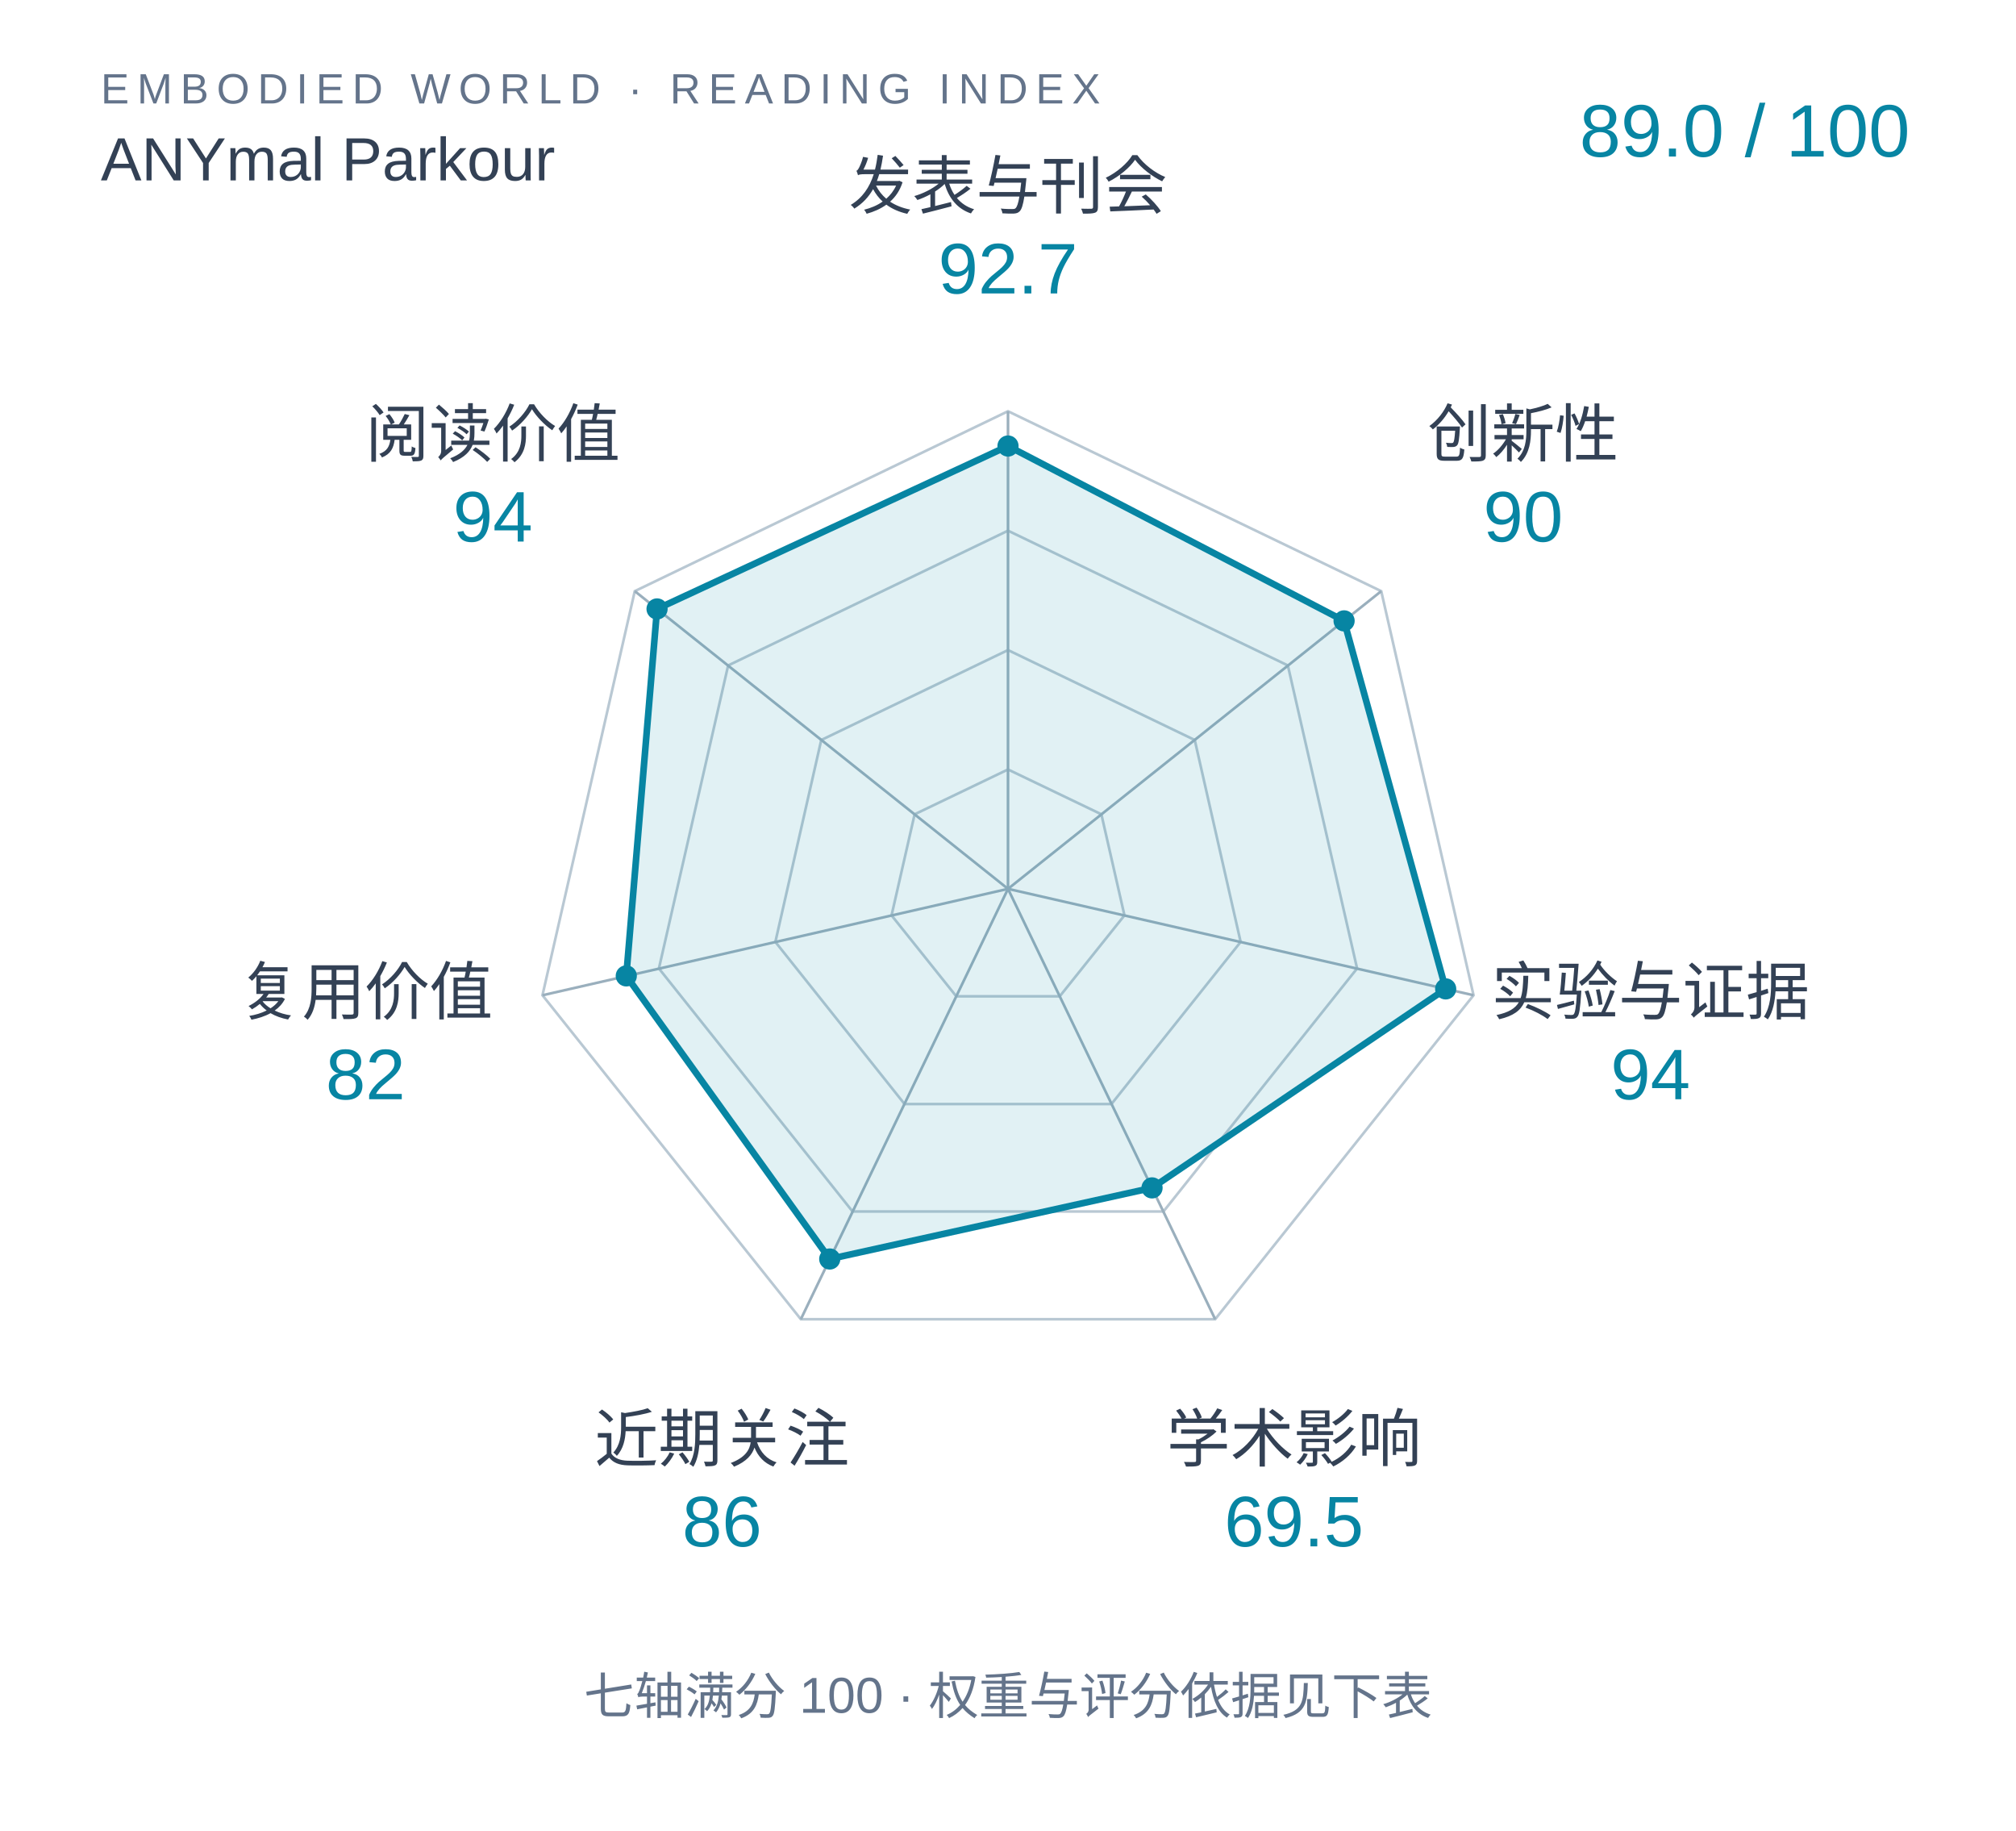
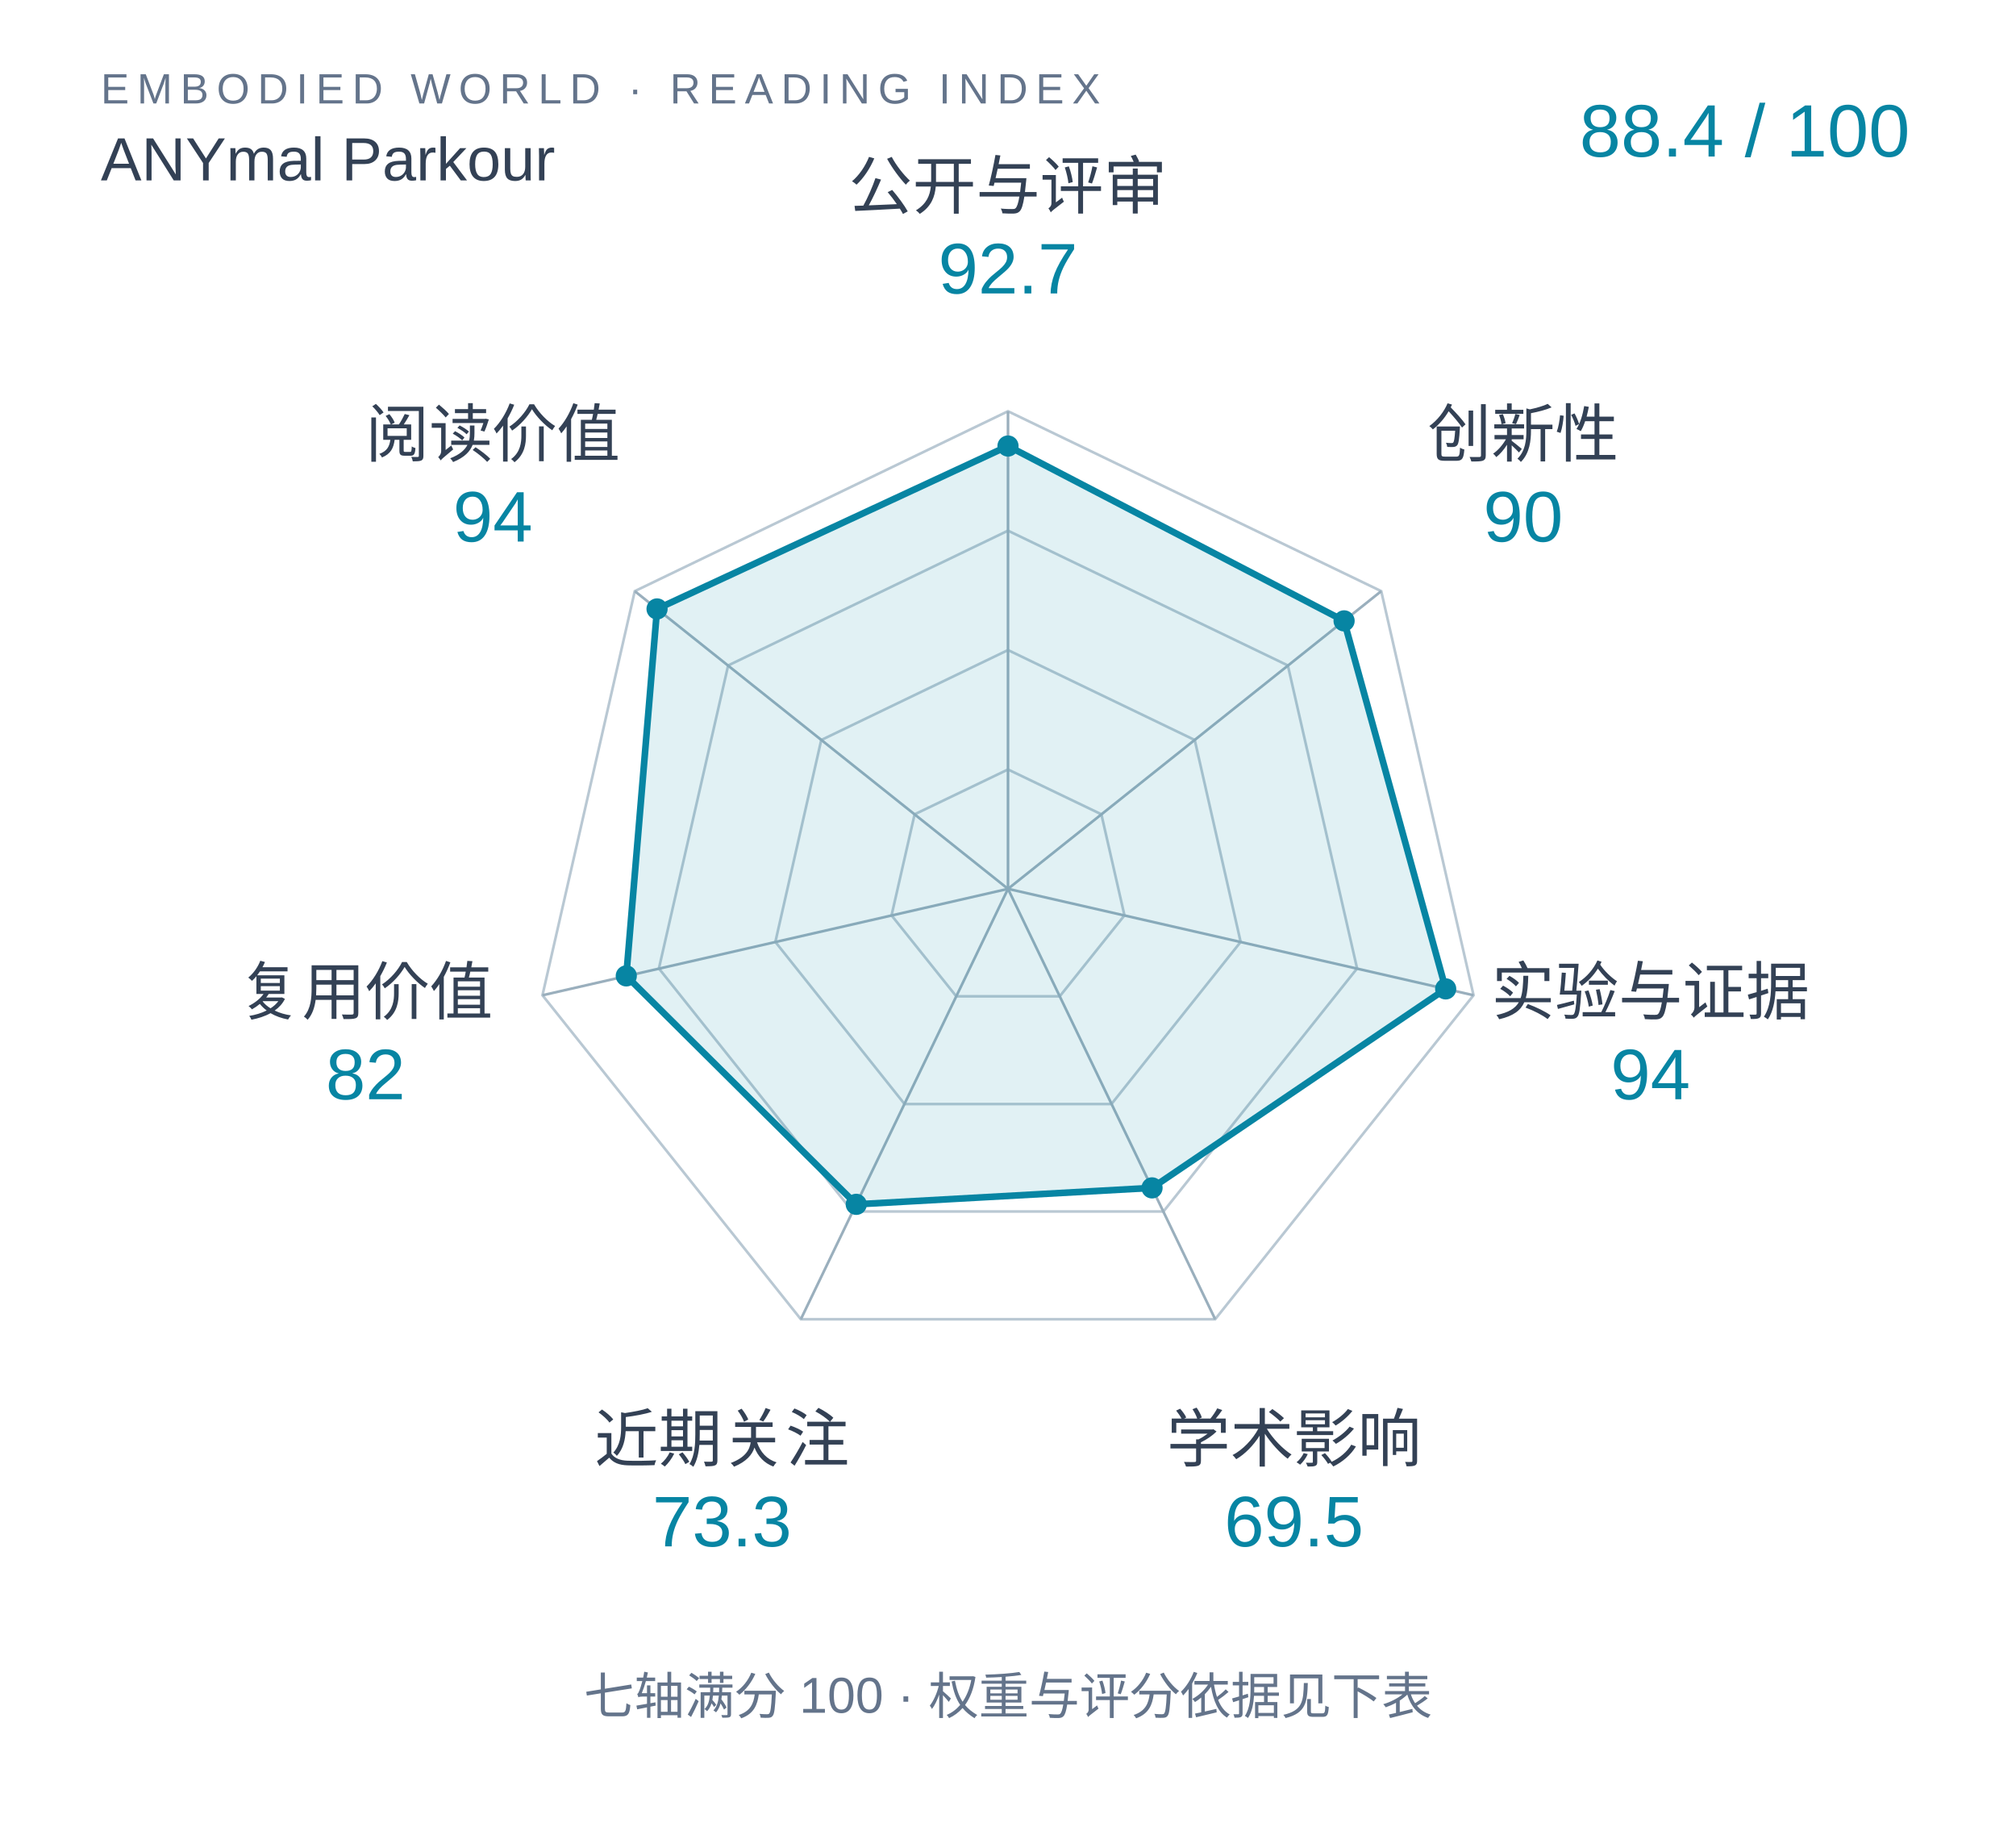
<svg xmlns="http://www.w3.org/2000/svg" width="760" height="690" viewBox="0 0 760 690" role="img">
  <g font-family="Arial, PingFang SC, sans-serif" fill="#334155">
    <text x="38" y="39" font-size="16" letter-spacing="3" fill="#64748b">EMBODIED WORLD · READING INDEX</text>
    <text x="38" y="68" font-size="23">ANYmal Parkour</text>
-     <text x="720" y="59" font-size="28" text-anchor="end" fill="#0785a3">89.0 / 100</text>
+     <text x="720" y="59" font-size="28" text-anchor="end" fill="#0785a3">88.4 / 100</text>
    <polygon points="380.0,290.0 415.2,306.9 423.9,345.0 399.5,375.5 360.5,375.5 336.1,345.0 344.8,306.9" fill="none" stroke="#b9c8d3" stroke-width="1" />
    <polygon points="380.0,245.0 450.4,278.9 467.7,355.0 419.0,416.1 341.0,416.1 292.3,355.0 309.6,278.9" fill="none" stroke="#b9c8d3" stroke-width="1" />
    <polygon points="380.0,200.0 485.5,250.8 511.6,365.0 438.6,456.6 321.4,456.6 248.4,365.0 274.5,250.8" fill="none" stroke="#b9c8d3" stroke-width="1" />
    <polygon points="380.0,155.0 520.7,222.8 555.5,375.1 458.1,497.2 301.9,497.2 204.5,375.1 239.3,222.8" fill="none" stroke="#b9c8d3" stroke-width="1" />
    <line x1="380" y1="335" x2="380.0" y2="155.0" stroke="#9aafbd" stroke-width="1" />
    <line x1="380" y1="335" x2="520.7" y2="222.8" stroke="#9aafbd" stroke-width="1" />
    <line x1="380" y1="335" x2="555.5" y2="375.1" stroke="#9aafbd" stroke-width="1" />
    <line x1="380" y1="335" x2="458.1" y2="497.2" stroke="#9aafbd" stroke-width="1" />
    <line x1="380" y1="335" x2="301.9" y2="497.2" stroke="#9aafbd" stroke-width="1" />
    <line x1="380" y1="335" x2="204.5" y2="375.1" stroke="#9aafbd" stroke-width="1" />
    <line x1="380" y1="335" x2="239.3" y2="222.8" stroke="#9aafbd" stroke-width="1" />
-     <polygon points="380.0,168.1 506.7,234.0 545.0,372.7 434.3,447.7 312.8,474.5 236.1,367.8 247.7,229.5" fill="#0785a3" fill-opacity=".12" stroke="#0785a3" stroke-width="2.5" stroke-linejoin="round" />
-     <text x="380.0" y="78.6" font-size="24" text-anchor="middle">发表与刊会</text>
+     <polygon points="380.0,168.1 506.7,234.0 545.0,372.7 434.3,447.7 322.8,453.9 236.1,367.8 247.7,229.5" fill="#0785a3" fill-opacity=".12" stroke="#0785a3" stroke-width="2.5" stroke-linejoin="round" />
+     <text x="380.0" y="78.6" font-size="24" text-anchor="middle">公开与评审</text>
    <text x="380.0" y="110.6" font-size="27" fill="#0785a3" text-anchor="middle">92.7</text>
    <circle cx="380.0" cy="168.1" r="4" fill="#0785a3" />
    <text x="574.2" y="172.1" font-size="24" text-anchor="middle">创新性</text>
    <text x="574.2" y="204.1" font-size="27" fill="#0785a3" text-anchor="middle">90</text>
    <circle cx="506.7" cy="234.0" r="4" fill="#0785a3" />
    <text x="622.2" y="382.3" font-size="24" text-anchor="middle">实验与证据</text>
    <text x="622.2" y="414.3" font-size="27" fill="#0785a3" text-anchor="middle">94</text>
    <circle cx="545.0" cy="372.7" r="4" fill="#0785a3" />
    <text x="487.8" y="550.8" font-size="24" text-anchor="middle">学术影响</text>
    <text x="487.8" y="582.8" font-size="27" fill="#0785a3" text-anchor="middle">69.5</text>
    <circle cx="434.3" cy="447.7" r="4" fill="#0785a3" />
    <text x="272.2" y="550.8" font-size="24" text-anchor="middle">近期关注</text>
-     <text x="272.2" y="582.8" font-size="27" fill="#0785a3" text-anchor="middle">86</text>
-     <circle cx="312.8" cy="474.5" r="4" fill="#0785a3" />
+     <text x="272.2" y="582.8" font-size="27" fill="#0785a3" text-anchor="middle">73.3</text>
+     <circle cx="322.8" cy="453.9" r="4" fill="#0785a3" />
    <text x="137.8" y="382.3" font-size="24" text-anchor="middle">复用价值</text>
    <text x="137.8" y="414.3" font-size="27" fill="#0785a3" text-anchor="middle">82</text>
    <circle cx="236.1" cy="367.8" r="4" fill="#0785a3" />
    <text x="185.8" y="172.1" font-size="24" text-anchor="middle">阅读价值</text>
    <text x="185.8" y="204.1" font-size="27" fill="#0785a3" text-anchor="middle">94</text>
    <circle cx="247.7" cy="229.5" r="4" fill="#0785a3" />
    <text x="380" y="646" font-size="19" text-anchor="middle" fill="#64748b">七轴满分 100 · 权重与评分依据见下表</text>
  </g>
</svg>
